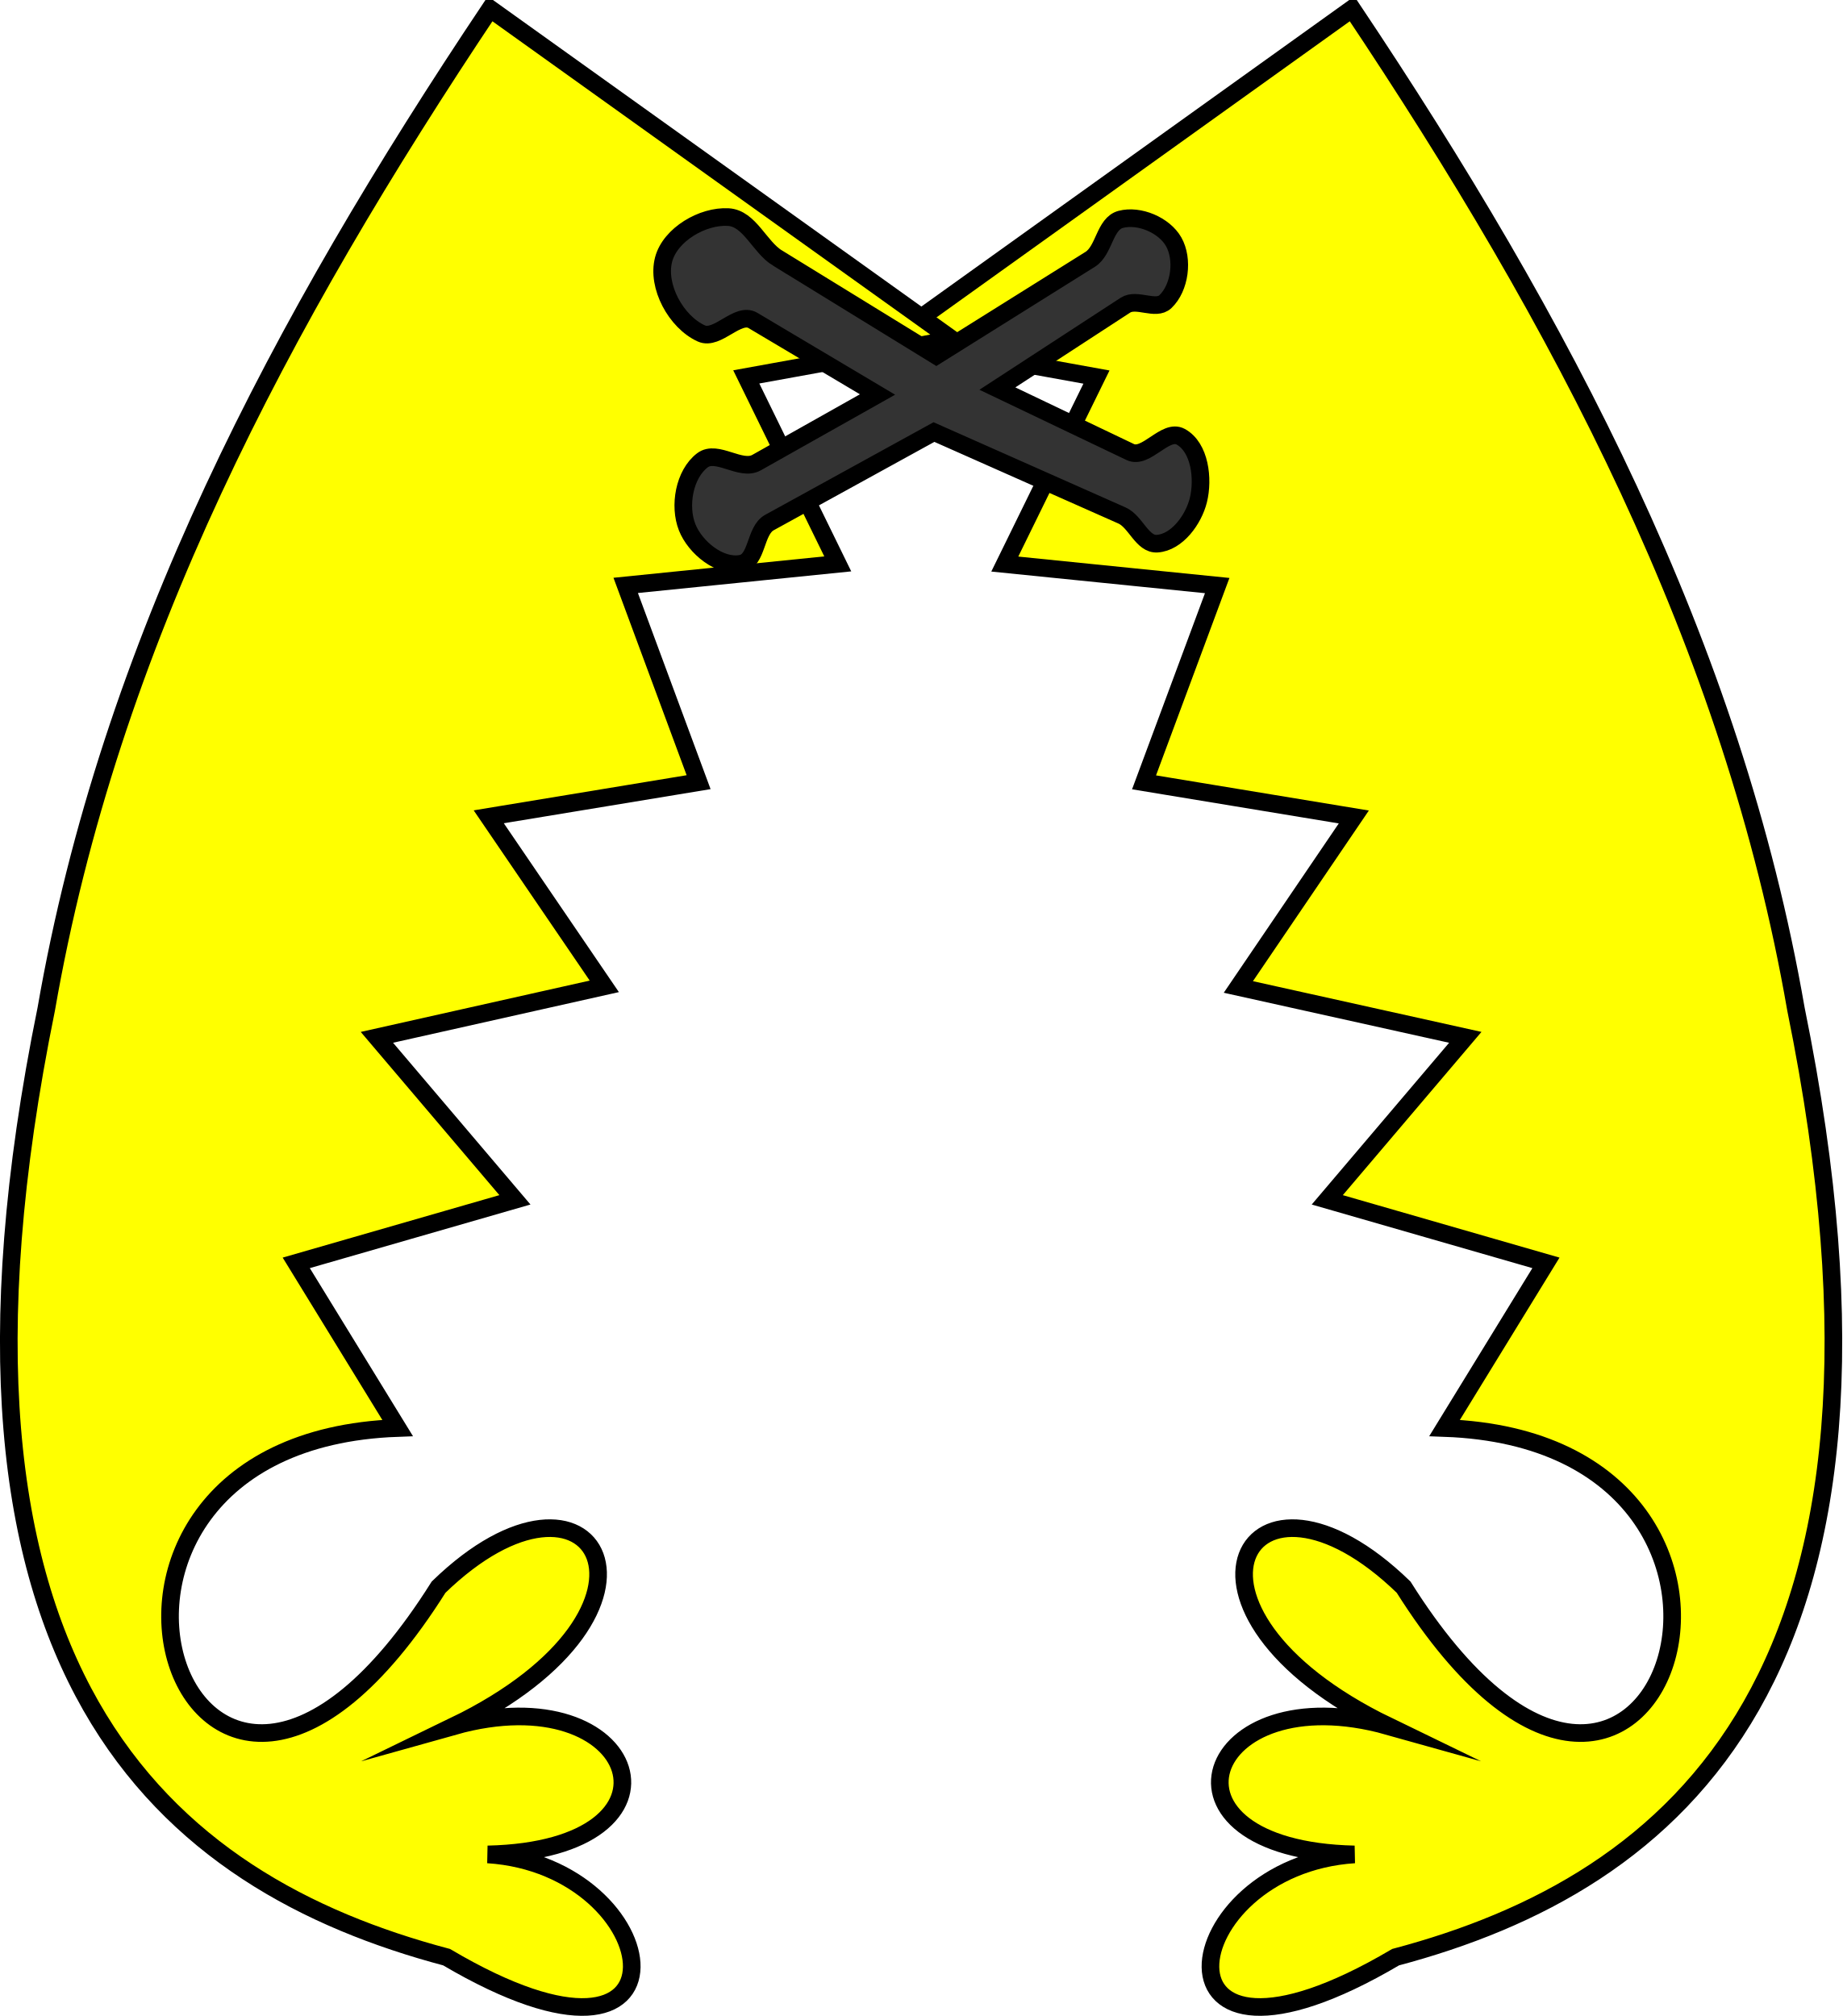
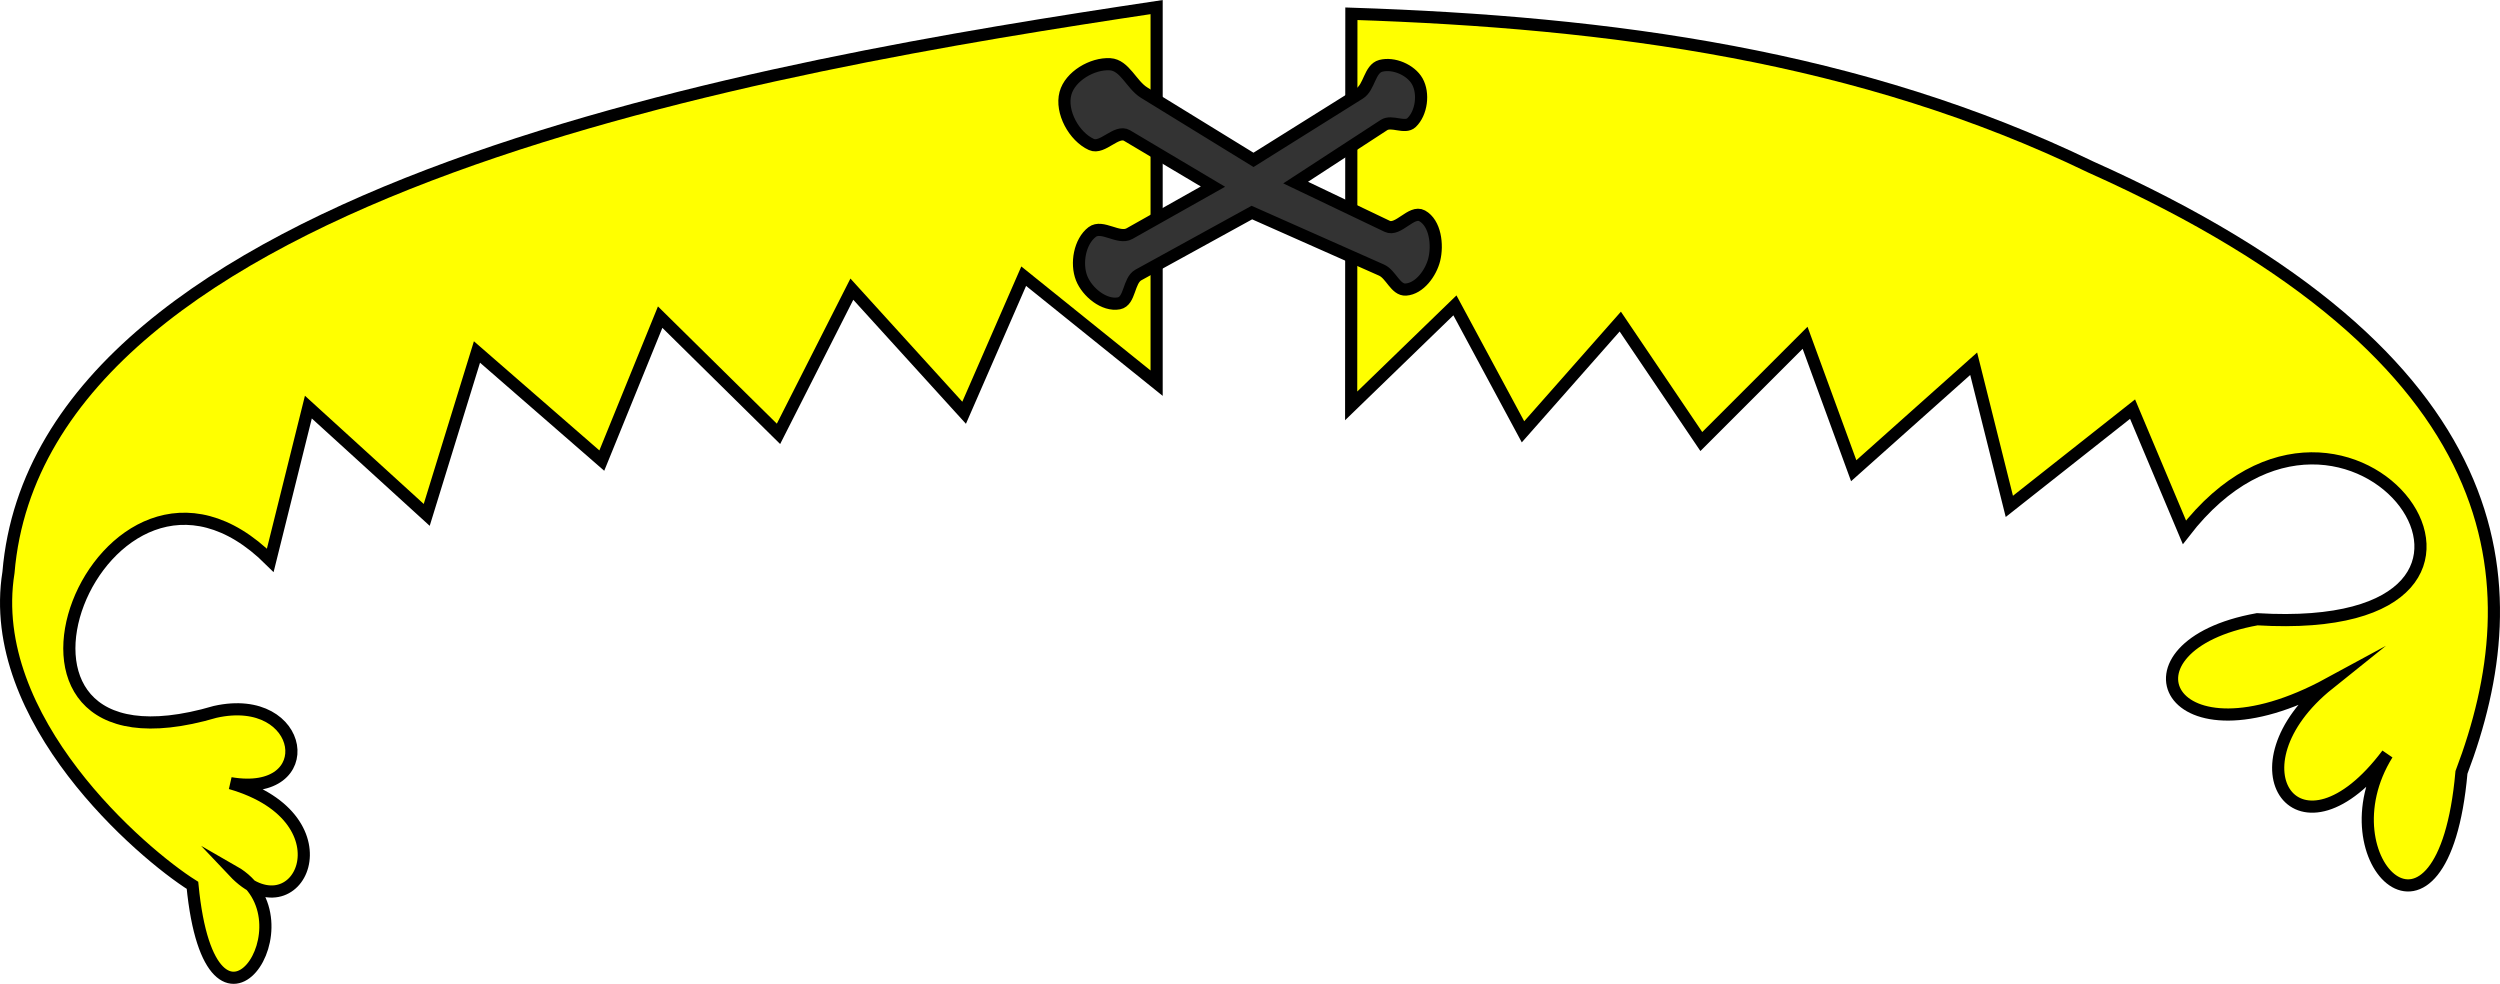
- <svg xmlns="http://www.w3.org/2000/svg" width="209.059" height="228.776" id="svg2" version="1.1">
+ <svg xmlns="http://www.w3.org/2000/svg" width="411.235" height="161.841" id="svg2" version="1.1">
  <defs id="defs4">
    </defs>
  <g id="body">
-     <path id="path2997" style="fill:#ffff00;fill-opacity:1;fill-rule:nonzero;stroke:#000000;stroke-width:2;stroke-linecap:butt;stroke-linejoin:miter;stroke-miterlimit:16;stroke-opacity:1;stroke-dasharray:none" d="m153.4,1   c23.8,35.6 43.18,72.14 50.36,113.5 15.44,75.79 -13.79,99.2 -45.42,107.6 -29.22,17.25 -25.24,-10.33 -4.669,-11.66 -24.13,-0.542 -17.26,-20.48 3.836,-14.56 -27.34,-13.25 -15.93,-32.92 1.742,-15.77 28.51,45.27 49.1,-16.46 4.649,-18.06   l11.5,-18.74 -24.81,-7.153 15.66,-18.44   L140.5,112 153.6,92.71 129.8,88.78 138.1,66.45 114,64.01 124.4,42.79 101,38.55   z " />
-     <path d="m55.61,1   c-23.8,35.6 -43.18,72.14 -50.36,113.5 -15.44,75.79 13.79,99.2 45.42,107.6 29.22,17.25 25.24,-10.33 4.669,-11.66 24.13,-0.542 17.26,-20.48 -3.836,-14.56 27.34,-13.25 15.93,-32.92 -1.742,-15.77 -28.51,45.27 -49.1,-16.46 -4.649,-18.06   l-11.5,-18.74 24.81,-7.153 -15.66,-18.44 25.8,-5.786 -13.11,-19.24 23.81,-3.93 -8.272,-22.33 24.06,-2.441 -10.38,-21.22 23.38,-4.24   z " style="fill:#ffff00;fill-opacity:1;fill-rule:nonzero;stroke:#000000;stroke-width:2;stroke-linecap:butt;stroke-linejoin:miter;stroke-miterlimit:16;stroke-opacity:1;stroke-dasharray:none" id="path2992" />
-     <path id="path2999" style="fill:#333333;fill-opacity:1;fill-rule:evenodd;stroke:#000000;stroke-width:2;stroke-linecap:butt;stroke-linejoin:miter;stroke-miterlimit:16;stroke-opacity:1;stroke-dasharray:none" d="m88.23,29.29 18,11.07 17.46,-10.93   c1.611,-1.008 1.628,-4.047 3.467,-4.535 2.099,-0.555 4.925,0.649 6,2.535 1.132,1.989 0.722,5.221 -0.932,6.8 -1.099,1.048 -3.265,-0.427 -4.535,0.4   l-14.53,9.465 15.07,7.2   c1.8,0.861 3.984,-2.694 5.732,-1.733 2.182,1.202 2.599,4.783 2,7.2 -0.545,2.197 -2.411,4.777 -4.667,4.933 -1.703,0.119 -2.44,-2.508 -4,-3.2   l-21.33,-9.465 -18.67,10.27   c-1.653,0.91 -1.348,4.314 -3.2,4.667 -2.422,0.463 -5.228,-1.84 -6.133,-4.132 -0.956,-2.416 -0.334,-6.024 1.733,-7.6 1.627,-1.241 4.35,1.27 6.135,0.265   l13.73,-7.733 -14.13,-8.4   c-1.733,-1.029 -4.035,2.305 -5.868,1.468 -2.859,-1.302 -5.078,-5.366 -4.267,-8.4 0.753,-2.822 4.417,-4.968 7.335,-4.8 2.425,0.14 3.529,3.393 5.6,4.665   z " />
+     <path id="path2995" style="fill:#ffff00;fill-opacity:1;fill-rule:nonzero;stroke:#000000;stroke-width:2;stroke-linecap:butt;stroke-linejoin:miter;stroke-miterlimit:16;stroke-opacity:1;stroke-dasharray:none" d="m 190.258,1.166 0,61.865 -21.865,-17.6 -9.8,22.467 -18.468,-20.332 -12.067,23.8 -19.465,-19.2 -9.6,23.6 -20.535,-17.868 -8.265,26.8 -19.468,-17.732 -6.267,25.2 C 16.732,64.619 -9.007,130.166 35.393,117.098 c 14.932,-3.332 17.467,14.266 2.532,11.733 20.4,5.866 10.932,25.536 0.533,14.535 13.733,7.867 -3.733,33.732 -6.798,2.265 C 23.393,140.431 -2.476,118.369 1.393,94.166 6.725,30.831 127.191,10.631 190.258,1.166 z" />
+     <path id="path2997" style="fill:#ffff00;fill-opacity:1;fill-rule:nonzero;stroke:#000000;stroke-width:2;stroke-linecap:butt;stroke-linejoin:miter;stroke-miterlimit:16;stroke-opacity:1;stroke-dasharray:none" d="m 222.294,2.262 c 42.8,1.4 83.788,6.927 121.6,25.2 70.6,31.6 72.6,69 61,99.6 -3,33.8 -23.1,14.5 -12.2,-3 -14.5,19.3 -26.7,2.1 -9.6,-11.6 -26.7,14.5 -36.036,-6.231 -11.8,-10.6 53.4,3.2 15.231,-49.498 -11.969,-14.298 l -8.532,-20.266 -20.268,16 -5.867,-23.467 -19.733,17.6 -8,-21.867 -17.067,17.067 -13.333,-19.733 -16,18.133 -11.2,-20.8 -17.067,16.535 z" />
+     <path id="path2999" style="fill:#333333;fill-opacity:1;fill-rule:evenodd;stroke:#000000;stroke-width:2;stroke-linecap:butt;stroke-linejoin:miter;stroke-miterlimit:16;stroke-opacity:1;stroke-dasharray:none" d="m 188.193,15.231 18,11.067 17.465,-10.932 c 1.611,-1.008 1.628,-4.047 3.467,-4.535 2.099,-0.555 4.925,0.649 6,2.535 1.132,1.989 0.722,5.221 -0.932,6.8 -1.099,1.048 -3.265,-0.427 -4.535,0.4 l -14.533,9.465 15.068,7.2 c 1.8,0.861 3.984,-2.694 5.732,-1.733 2.182,1.202 2.599,4.783 2,7.2 -0.545,2.197 -2.411,4.777 -4.667,4.933 -1.703,0.119 -2.44,-2.508 -4,-3.2 l -21.333,-9.465 -18.667,10.265 c -1.653,0.91 -1.348,4.314 -3.2,4.667 -2.422,0.463 -5.228,-1.84 -6.133,-4.132 -0.956,-2.416 -0.334,-6.024 1.733,-7.6 1.627,-1.241 4.35,1.27 6.135,0.265 l 13.732,-7.733 -14.132,-8.4 c -1.733,-1.029 -4.035,2.305 -5.868,1.468 -2.859,-1.302 -5.078,-5.366 -4.267,-8.4 0.753,-2.822 4.417,-4.968 7.335,-4.8 2.425,0.14 3.529,3.393 5.6,4.665 z" />
  </g>
</svg>
